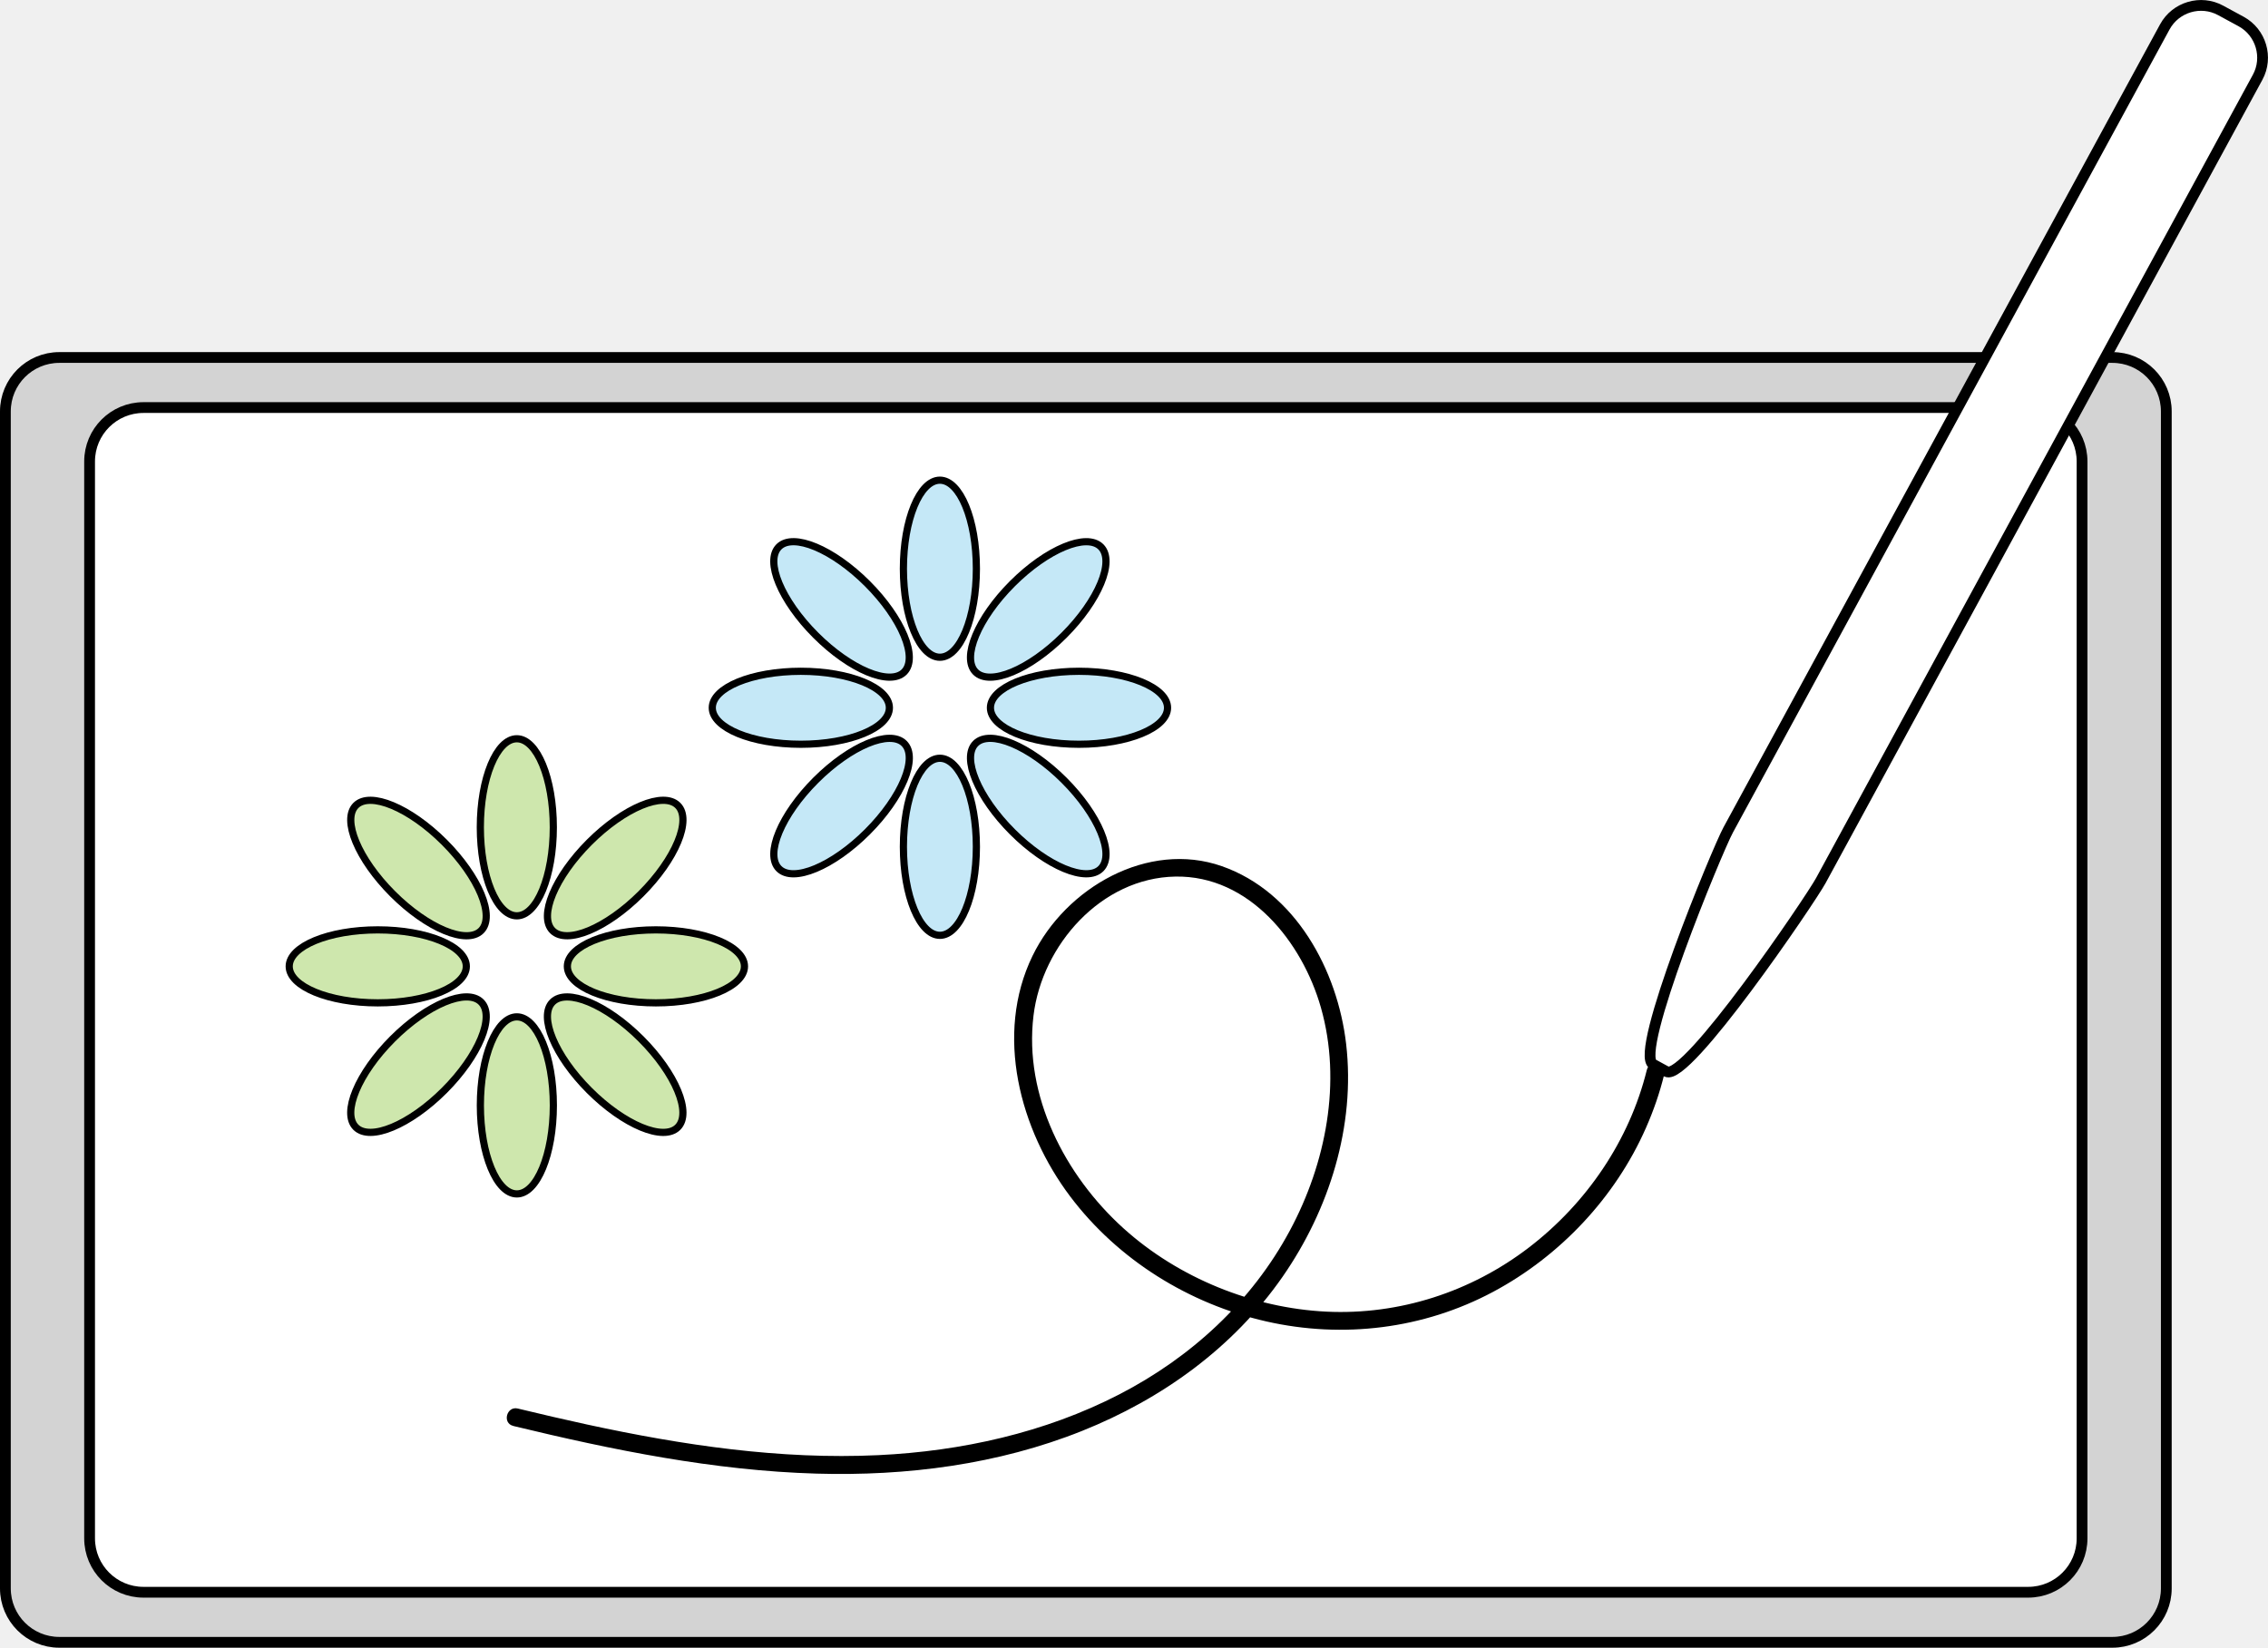
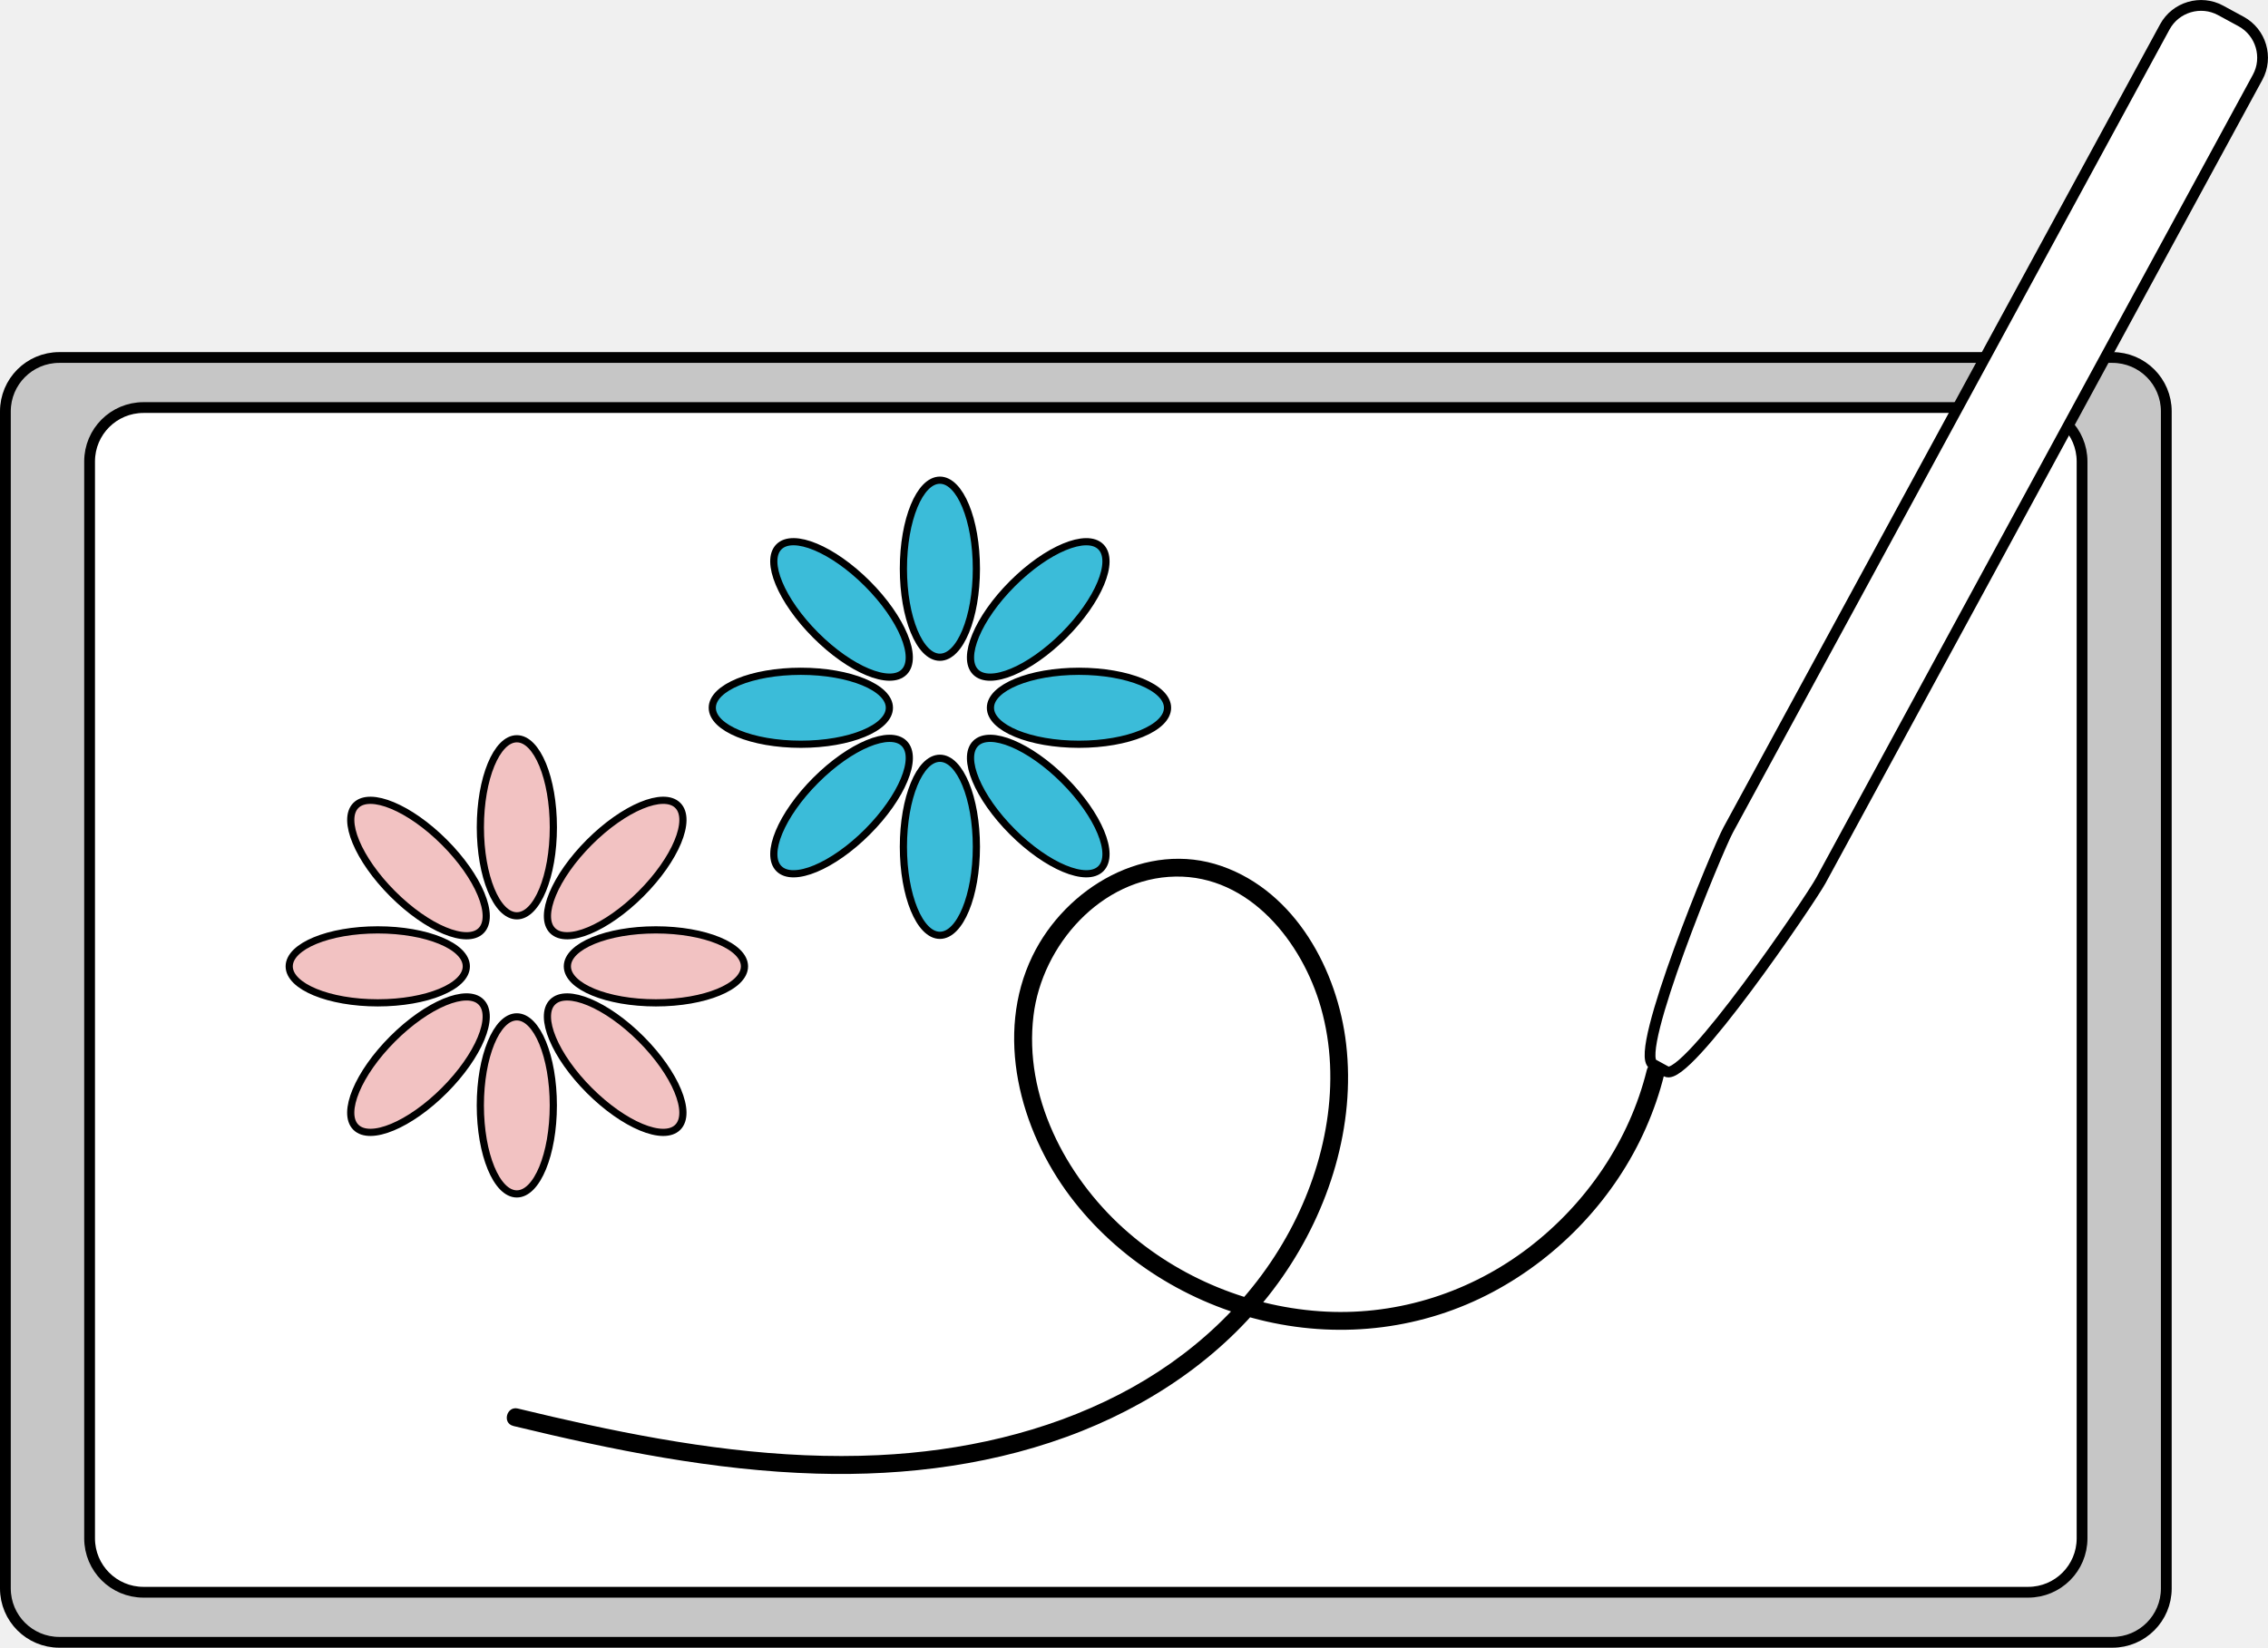
- <svg xmlns="http://www.w3.org/2000/svg" id="_レイヤー_2" data-name="レイヤー 2" viewBox="0 0 631.35 458.78">
+ <svg xmlns="http://www.w3.org/2000/svg" id="_レイヤー_2" data-name="レイヤー_2" viewBox="0 0 631.35 458.78">
  <defs>
    <style>
+       .cls-1 {
+         fill: #f2c2c2;
+         stroke-width: 2px;
+       }
+ 
      .cls-1, .cls-2, .cls-3, .cls-4 {
        stroke: #000;
        stroke-linecap: round;
        stroke-linejoin: round;
      }

-       .cls-1, .cls-5 {
+       .cls-2 {
+         fill: #3bbcd9;
+         stroke-width: 2px;
+       }
+ 
+       .cls-3, .cls-5 {
        fill: #fff;
      }

-       .cls-1, .cls-4 {
+       .cls-3, .cls-4 {
        stroke-width: 3px;
      }

-       .cls-2 {
-         fill: #c5e8f7;
-       }
- 
-       .cls-2, .cls-3 {
-         stroke-width: 2px;
-       }
- 
-       .cls-6, .cls-5 {
-         stroke-width: 0px;
-       }
- 
-       .cls-3 {
-         fill: #cee7ad;
-       }
- 
      .cls-4 {
-         fill: #d3d3d3;
+         fill: #c6c6c6;
      }
    </style>
  </defs>
-   <g id="_レイヤー_1-2" data-name="レイヤー 1">
+   <g id="_レイヤー_1-2" data-name="レイヤー_1">
    <g>
      <rect class="cls-4" x="1.5" y="99.54" width="601.54" height="357.74" rx="15" ry="15" />
-       <rect class="cls-1" x="24.94" y="113.48" width="554.65" height="329.86" rx="15" ry="15" />
+       <rect class="cls-3" x="24.94" y="113.48" width="554.65" height="329.86" rx="15" ry="15" />
      <g>
        <g>
-           <path class="cls-5" d="M143.51,394.62c32.42,7.85,65.54,14.37,98.87,13.14,33.33-1.23,67.21-10.8,92.88-32.11,25.66-21.3,41.8-55.46,36.5-88.39-3.42-21.27-18.22-42.65-39.58-45.42-20.25-2.62-39.95,13.36-45.43,33.03-5.48,19.67,1.26,41.26,13.68,57.47,20.72,27.04,57.53,40.67,90.86,33.65s61.51-34.34,69.57-67.44" />
-           <path class="cls-6" d="M142.87,397.04c27.69,6.7,55.84,12.44,84.4,13.27,25.07.73,50.56-2.53,73.95-11.89,22.24-8.9,42.07-23.14,55.82-42.93,12.98-18.69,20.33-41.97,17.69-64.79-2.38-20.54-14.09-42.33-34.59-49.52s-43.47,5.92-52.72,24.98c-10.62,21.87-3.51,48.41,10.52,67.01,13.3,17.63,33.07,29.88,54.55,34.76,21.37,4.85,43.77,2.11,63.13-8.22,18.63-9.94,34.04-26.29,42.56-45.65,2.12-4.81,3.84-9.77,5.09-14.87.77-3.12-4.07-4.4-4.84-1.27-4.84,19.64-16.78,37.12-32.78,49.4-16.13,12.38-36.09,18.87-56.42,17.89s-41.11-9.31-56.49-23.21c-16.26-14.7-27.76-36.87-25.04-59.23,2.38-19.63,18.85-38.35,39.51-38.7,20.6-.35,35.32,18.27,40.5,36.49,5.88,20.68,1.37,43.42-8.64,62.06-10.68,19.9-27.57,35.36-47.55,45.66-20.65,10.65-43.92,15.79-67.03,16.89-27.28,1.29-54.46-2.77-81.05-8.53-6.45-1.4-12.88-2.9-19.29-4.45-3.12-.76-4.41,4.08-1.27,4.84h0Z" />
+           <path class="cls-5" d="M143.51,394.62c32.42,7.85,65.54,14.37,98.87,13.14,33.33-1.23,67.21-10.8,92.88-32.11,25.66-21.3,41.8-55.46,36.5-88.39-3.42-21.27-18.22-42.65-39.58-45.42-20.25-2.62-39.95,13.36-45.43,33.03-5.48,19.67,1.26,41.26,13.68,57.47,20.72,27.04,57.53,40.67,90.86,33.65,33.33-7.02,61.51-34.34,69.57-67.44" />
+           <path d="M142.87,397.04c27.69,6.7,55.84,12.44,84.4,13.27,25.07.73,50.56-2.53,73.95-11.89,22.24-8.9,42.07-23.14,55.82-42.93,12.98-18.69,20.33-41.97,17.69-64.79-2.38-20.54-14.09-42.33-34.59-49.52-21.02-7.37-43.47,5.92-52.72,24.98-10.62,21.87-3.51,48.41,10.52,67.01,13.3,17.63,33.07,29.88,54.55,34.76s43.77,2.11,63.13-8.22c18.63-9.94,34.04-26.29,42.56-45.65,2.12-4.81,3.84-9.77,5.09-14.87.77-3.12-4.07-4.4-4.84-1.27-4.84,19.64-16.78,37.12-32.78,49.4-16.13,12.38-36.09,18.87-56.42,17.89-20.69-1-41.11-9.31-56.49-23.21-16.26-14.7-27.76-36.87-25.04-59.23,2.38-19.63,18.85-38.35,39.51-38.7,20.6-.35,35.32,18.27,40.5,36.49,5.88,20.68,1.37,43.42-8.64,62.06-10.68,19.9-27.57,35.36-47.55,45.66-20.65,10.65-43.92,15.79-67.03,16.89-27.28,1.29-54.46-2.77-81.05-8.53-6.45-1.4-12.88-2.9-19.29-4.45-3.12-.76-4.41,4.08-1.27,4.84h0Z" />
        </g>
-         <path class="cls-1" d="M463.91,298.37l-3.74-2.04c-5.53-3.01,17.89-59.69,20.9-65.22L602.63,7.48c3.01-5.53,10-7.6,15.53-4.59l5.71,3.1c5.53,3.01,7.6,10,4.59,15.53l-121.57,223.63c-3.01,5.53-37.46,56.22-42.99,53.21Z" />
+         <path class="cls-3" d="M463.91,298.37l-3.74-2.04c-5.53-3.01,17.89-59.69,20.9-65.22L602.63,7.48c3.01-5.53,10-7.6,15.53-4.59l5.71,3.1c5.53,3.01,7.6,10,4.59,15.53l-121.57,223.63c-3.01,5.53-37.46,56.22-42.99,53.21Z" />
      </g>
      <g>
-         <ellipse class="cls-3" cx="116.5" cy="296.44" rx="24.65" ry="10.16" transform="translate(-175.5 169.2) rotate(-45)" />
-         <ellipse class="cls-3" cx="105.16" cy="269.07" rx="24.65" ry="10.16" />
-         <ellipse class="cls-3" cx="116.5" cy="241.69" rx="10.16" ry="24.65" transform="translate(-136.78 153.17) rotate(-45)" />
-         <ellipse class="cls-3" cx="143.87" cy="230.35" rx="10.16" ry="24.65" />
-         <ellipse class="cls-3" cx="171.25" cy="241.69" rx="24.65" ry="10.16" transform="translate(-120.74 191.88) rotate(-45)" />
-         <ellipse class="cls-3" cx="182.59" cy="269.07" rx="24.65" ry="10.16" />
-         <ellipse class="cls-3" cx="171.25" cy="296.44" rx="10.16" ry="24.65" transform="translate(-159.46 207.92) rotate(-45)" />
-         <ellipse class="cls-3" cx="143.88" cy="307.78" rx="10.16" ry="24.65" />
+         <g id="_x3C_リピートラジアル_x3E_">
+           <ellipse class="cls-1" cx="116.5" cy="296.44" rx="24.65" ry="10.16" transform="translate(-175.5 169.2) rotate(-45)" />
+         </g>
+         <g id="_x3C_リピートラジアル_x3E_-2" data-name="_x3C_リピートラジアル_x3E_">
+           <ellipse class="cls-1" cx="105.16" cy="269.07" rx="24.65" ry="10.16" />
+         </g>
+         <g id="_x3C_リピートラジアル_x3E_-3" data-name="_x3C_リピートラジアル_x3E_">
+           <ellipse class="cls-1" cx="116.5" cy="241.69" rx="10.16" ry="24.65" transform="translate(-136.78 153.17) rotate(-45)" />
+         </g>
+         <g id="_x3C_リピートラジアル_x3E_-4" data-name="_x3C_リピートラジアル_x3E_">
+           <path class="cls-1" d="M154.04,230.35c0,13.61-4.55,24.65-10.16,24.65-5.61,0-10.16-11.04-10.16-24.65s4.55-24.65,10.16-24.65,10.16,11.04,10.16,24.65Z" />
+         </g>
+         <g id="_x3C_リピートラジアル_x3E_-5" data-name="_x3C_リピートラジアル_x3E_">
+           <ellipse class="cls-1" cx="171.25" cy="241.69" rx="24.65" ry="10.16" transform="translate(-120.74 191.88) rotate(-45)" />
+         </g>
+         <g id="_x3C_リピートラジアル_x3E_-6" data-name="_x3C_リピートラジアル_x3E_">
+           <ellipse class="cls-1" cx="182.59" cy="269.07" rx="24.65" ry="10.16" />
+         </g>
+         <g id="_x3C_リピートラジアル_x3E_-7" data-name="_x3C_リピートラジアル_x3E_">
+           <ellipse class="cls-1" cx="171.25" cy="296.44" rx="10.16" ry="24.65" transform="translate(-159.46 207.92) rotate(-45)" />
+         </g>
+         <g id="_x3C_リピートラジアル_x3E_-8" data-name="_x3C_リピートラジアル_x3E_">
+           <ellipse class="cls-1" cx="143.87" cy="307.78" rx="10.16" ry="24.65" />
+         </g>
      </g>
      <g>
-         <ellipse class="cls-2" cx="234.27" cy="224.44" rx="24.65" ry="10.16" transform="translate(-90.09 231.39) rotate(-45)" />
-         <ellipse class="cls-2" cx="222.93" cy="197.07" rx="24.65" ry="10.16" />
-         <ellipse class="cls-2" cx="234.27" cy="169.69" rx="10.16" ry="24.65" transform="translate(-51.38 215.35) rotate(-45)" />
-         <ellipse class="cls-2" cx="261.64" cy="158.35" rx="10.16" ry="24.65" />
-         <ellipse class="cls-2" cx="289.02" cy="169.69" rx="24.65" ry="10.16" transform="translate(-35.34 254.07) rotate(-45)" />
-         <ellipse class="cls-2" cx="300.36" cy="197.07" rx="24.65" ry="10.16" />
-         <ellipse class="cls-2" cx="289.02" cy="224.44" rx="10.16" ry="24.65" transform="translate(-74.05 270.1) rotate(-45)" />
-         <ellipse class="cls-2" cx="261.64" cy="235.78" rx="10.16" ry="24.65" />
+         <g id="_x3C_リピートラジアル_x3E_-9" data-name="_x3C_リピートラジアル_x3E_">
+           <ellipse class="cls-2" cx="234.27" cy="224.44" rx="24.65" ry="10.16" transform="translate(-90.09 231.39) rotate(-45)" />
+         </g>
+         <g id="_x3C_リピートラジアル_x3E_-10" data-name="_x3C_リピートラジアル_x3E_">
+           <ellipse class="cls-2" cx="222.93" cy="197.07" rx="24.65" ry="10.16" />
+         </g>
+         <g id="_x3C_リピートラジアル_x3E_-11" data-name="_x3C_リピートラジアル_x3E_">
+           <ellipse class="cls-2" cx="234.27" cy="169.69" rx="10.16" ry="24.65" transform="translate(-51.38 215.35) rotate(-45)" />
+         </g>
+         <g id="_x3C_リピートラジアル_x3E_-12" data-name="_x3C_リピートラジアル_x3E_">
+           <ellipse class="cls-2" cx="261.64" cy="158.35" rx="10.16" ry="24.65" />
+         </g>
+         <g id="_x3C_リピートラジアル_x3E_-13" data-name="_x3C_リピートラジアル_x3E_">
+           <ellipse class="cls-2" cx="289.02" cy="169.69" rx="24.65" ry="10.16" transform="translate(-35.34 254.07) rotate(-45)" />
+         </g>
+         <g id="_x3C_リピートラジアル_x3E_-14" data-name="_x3C_リピートラジアル_x3E_">
+           <ellipse class="cls-2" cx="300.36" cy="197.07" rx="24.65" ry="10.16" />
+         </g>
+         <g id="_x3C_リピートラジアル_x3E_-15" data-name="_x3C_リピートラジアル_x3E_">
+           <ellipse class="cls-2" cx="289.02" cy="224.44" rx="10.16" ry="24.65" transform="translate(-74.05 270.1) rotate(-45)" />
+         </g>
+         <g id="_x3C_リピートラジアル_x3E_-16" data-name="_x3C_リピートラジアル_x3E_">
+           <ellipse class="cls-2" cx="261.64" cy="235.78" rx="10.16" ry="24.65" />
+         </g>
      </g>
    </g>
  </g>
</svg>
